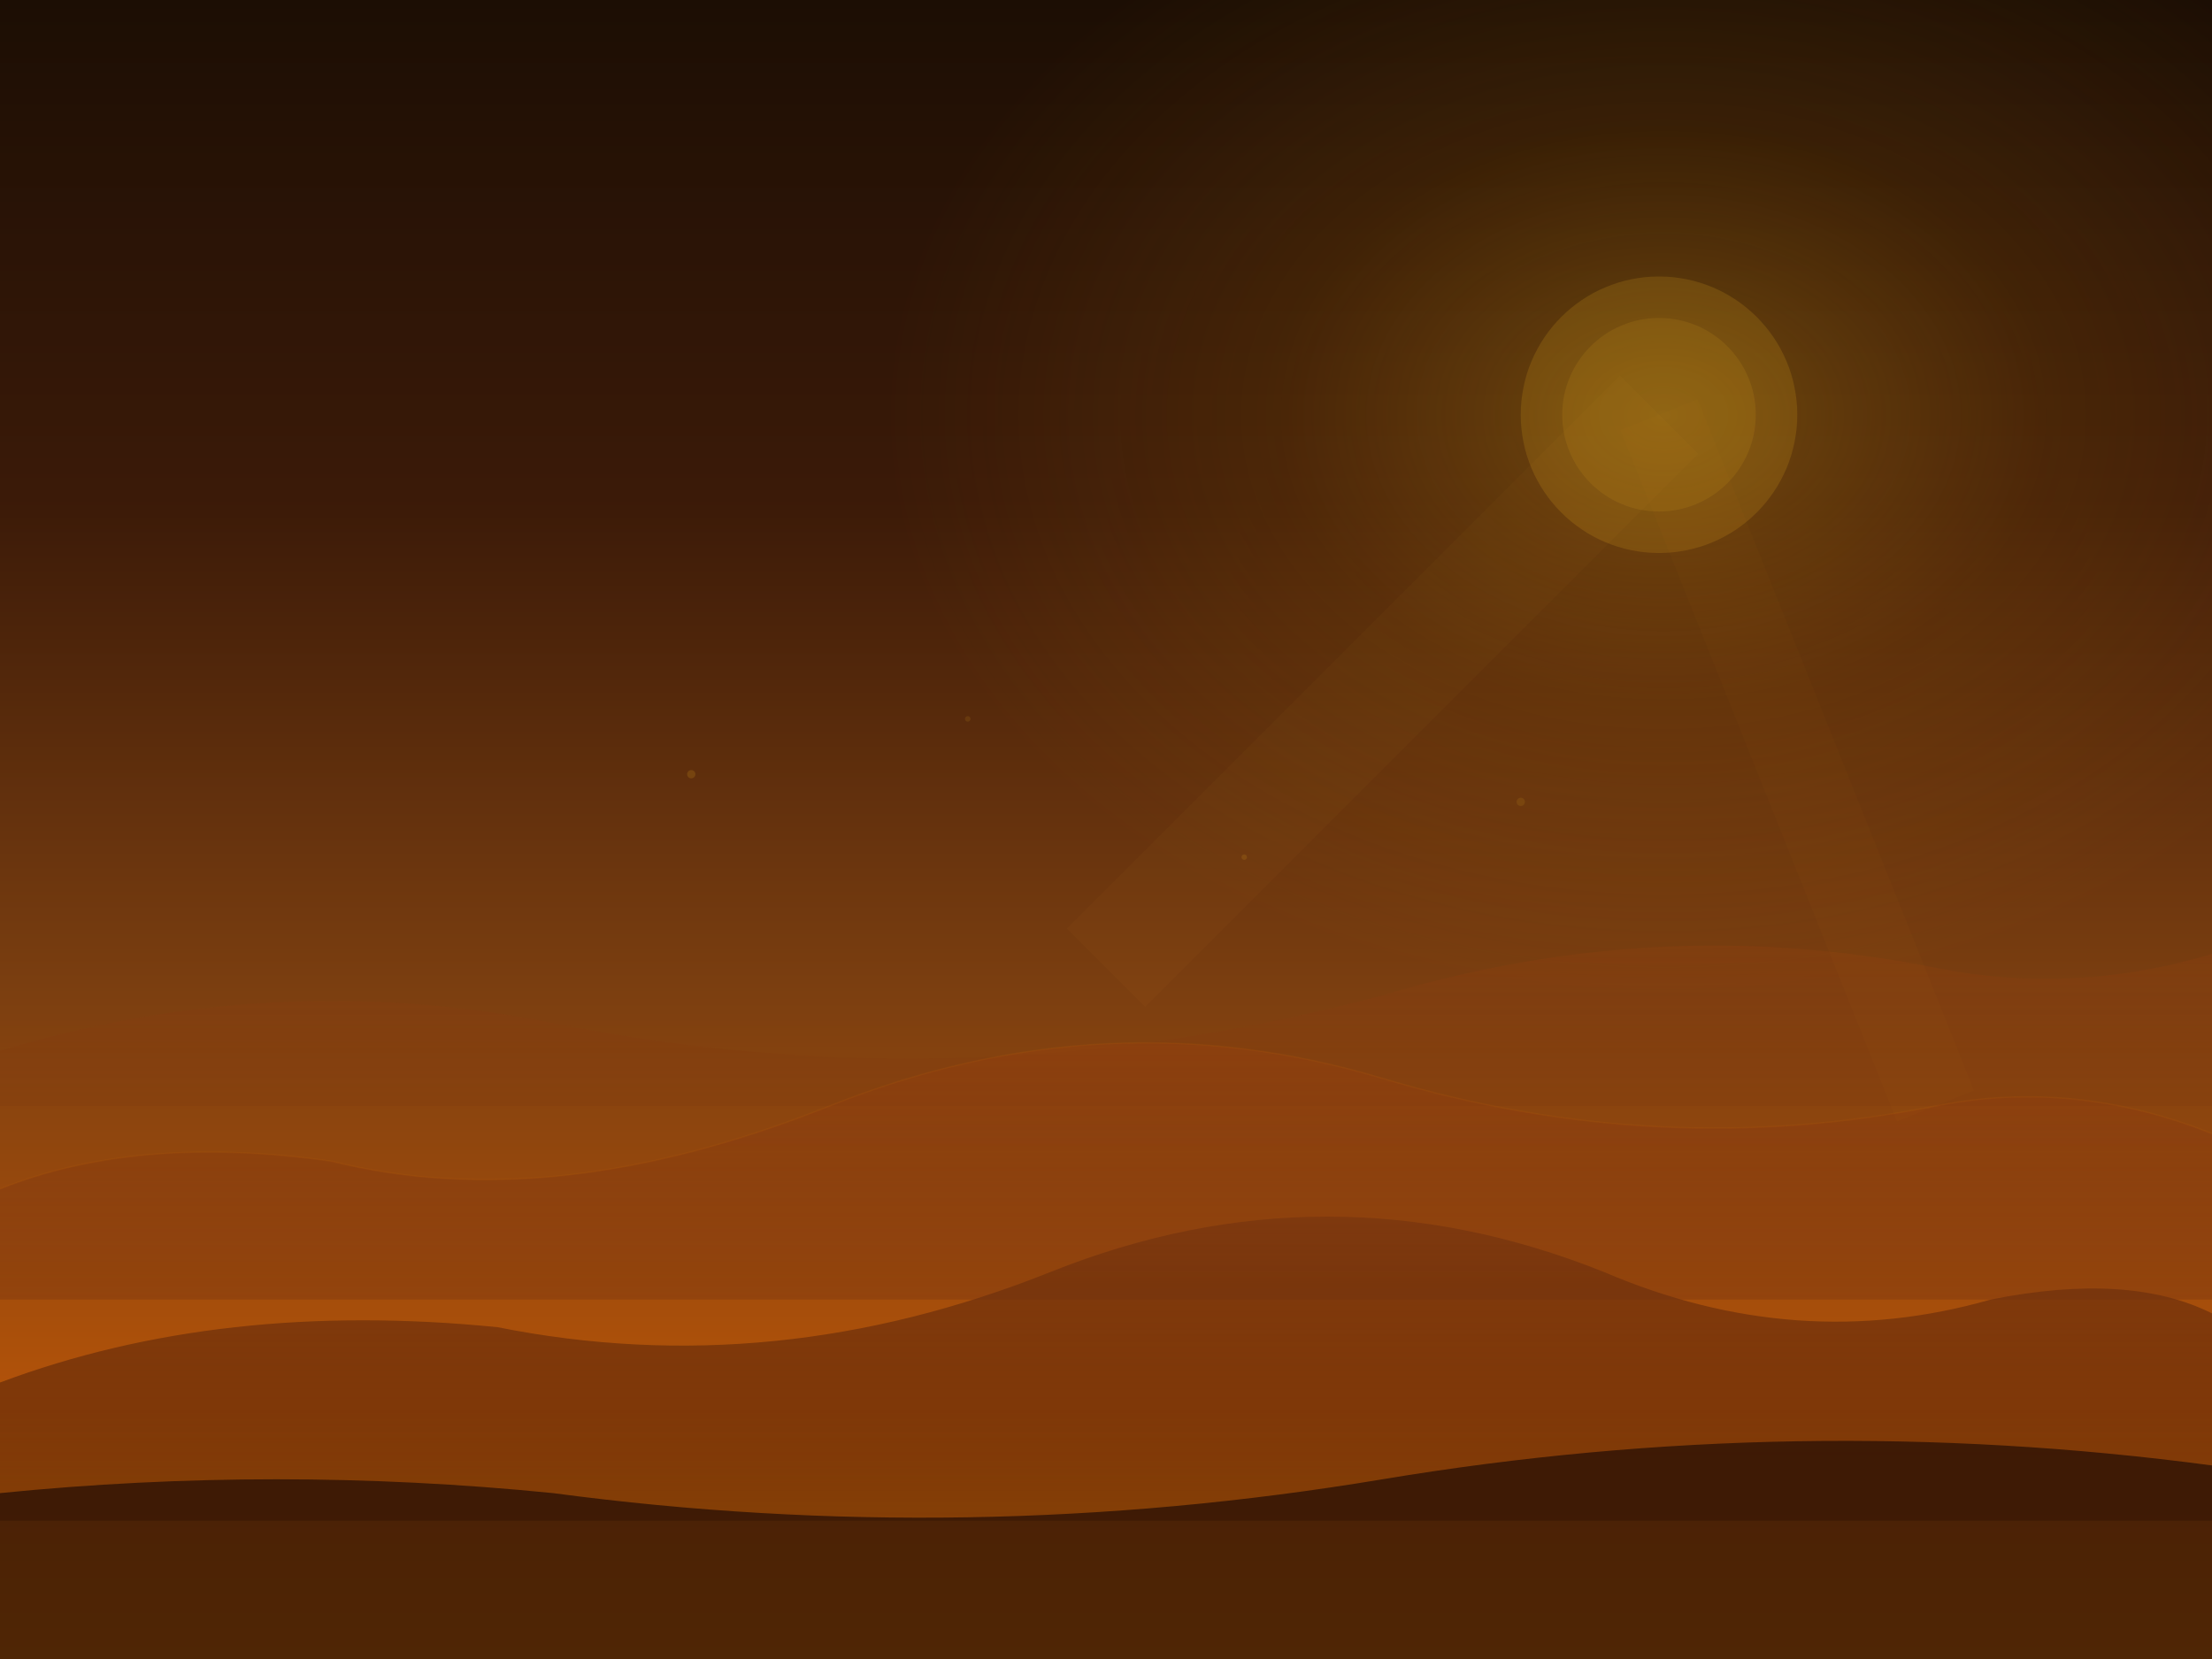
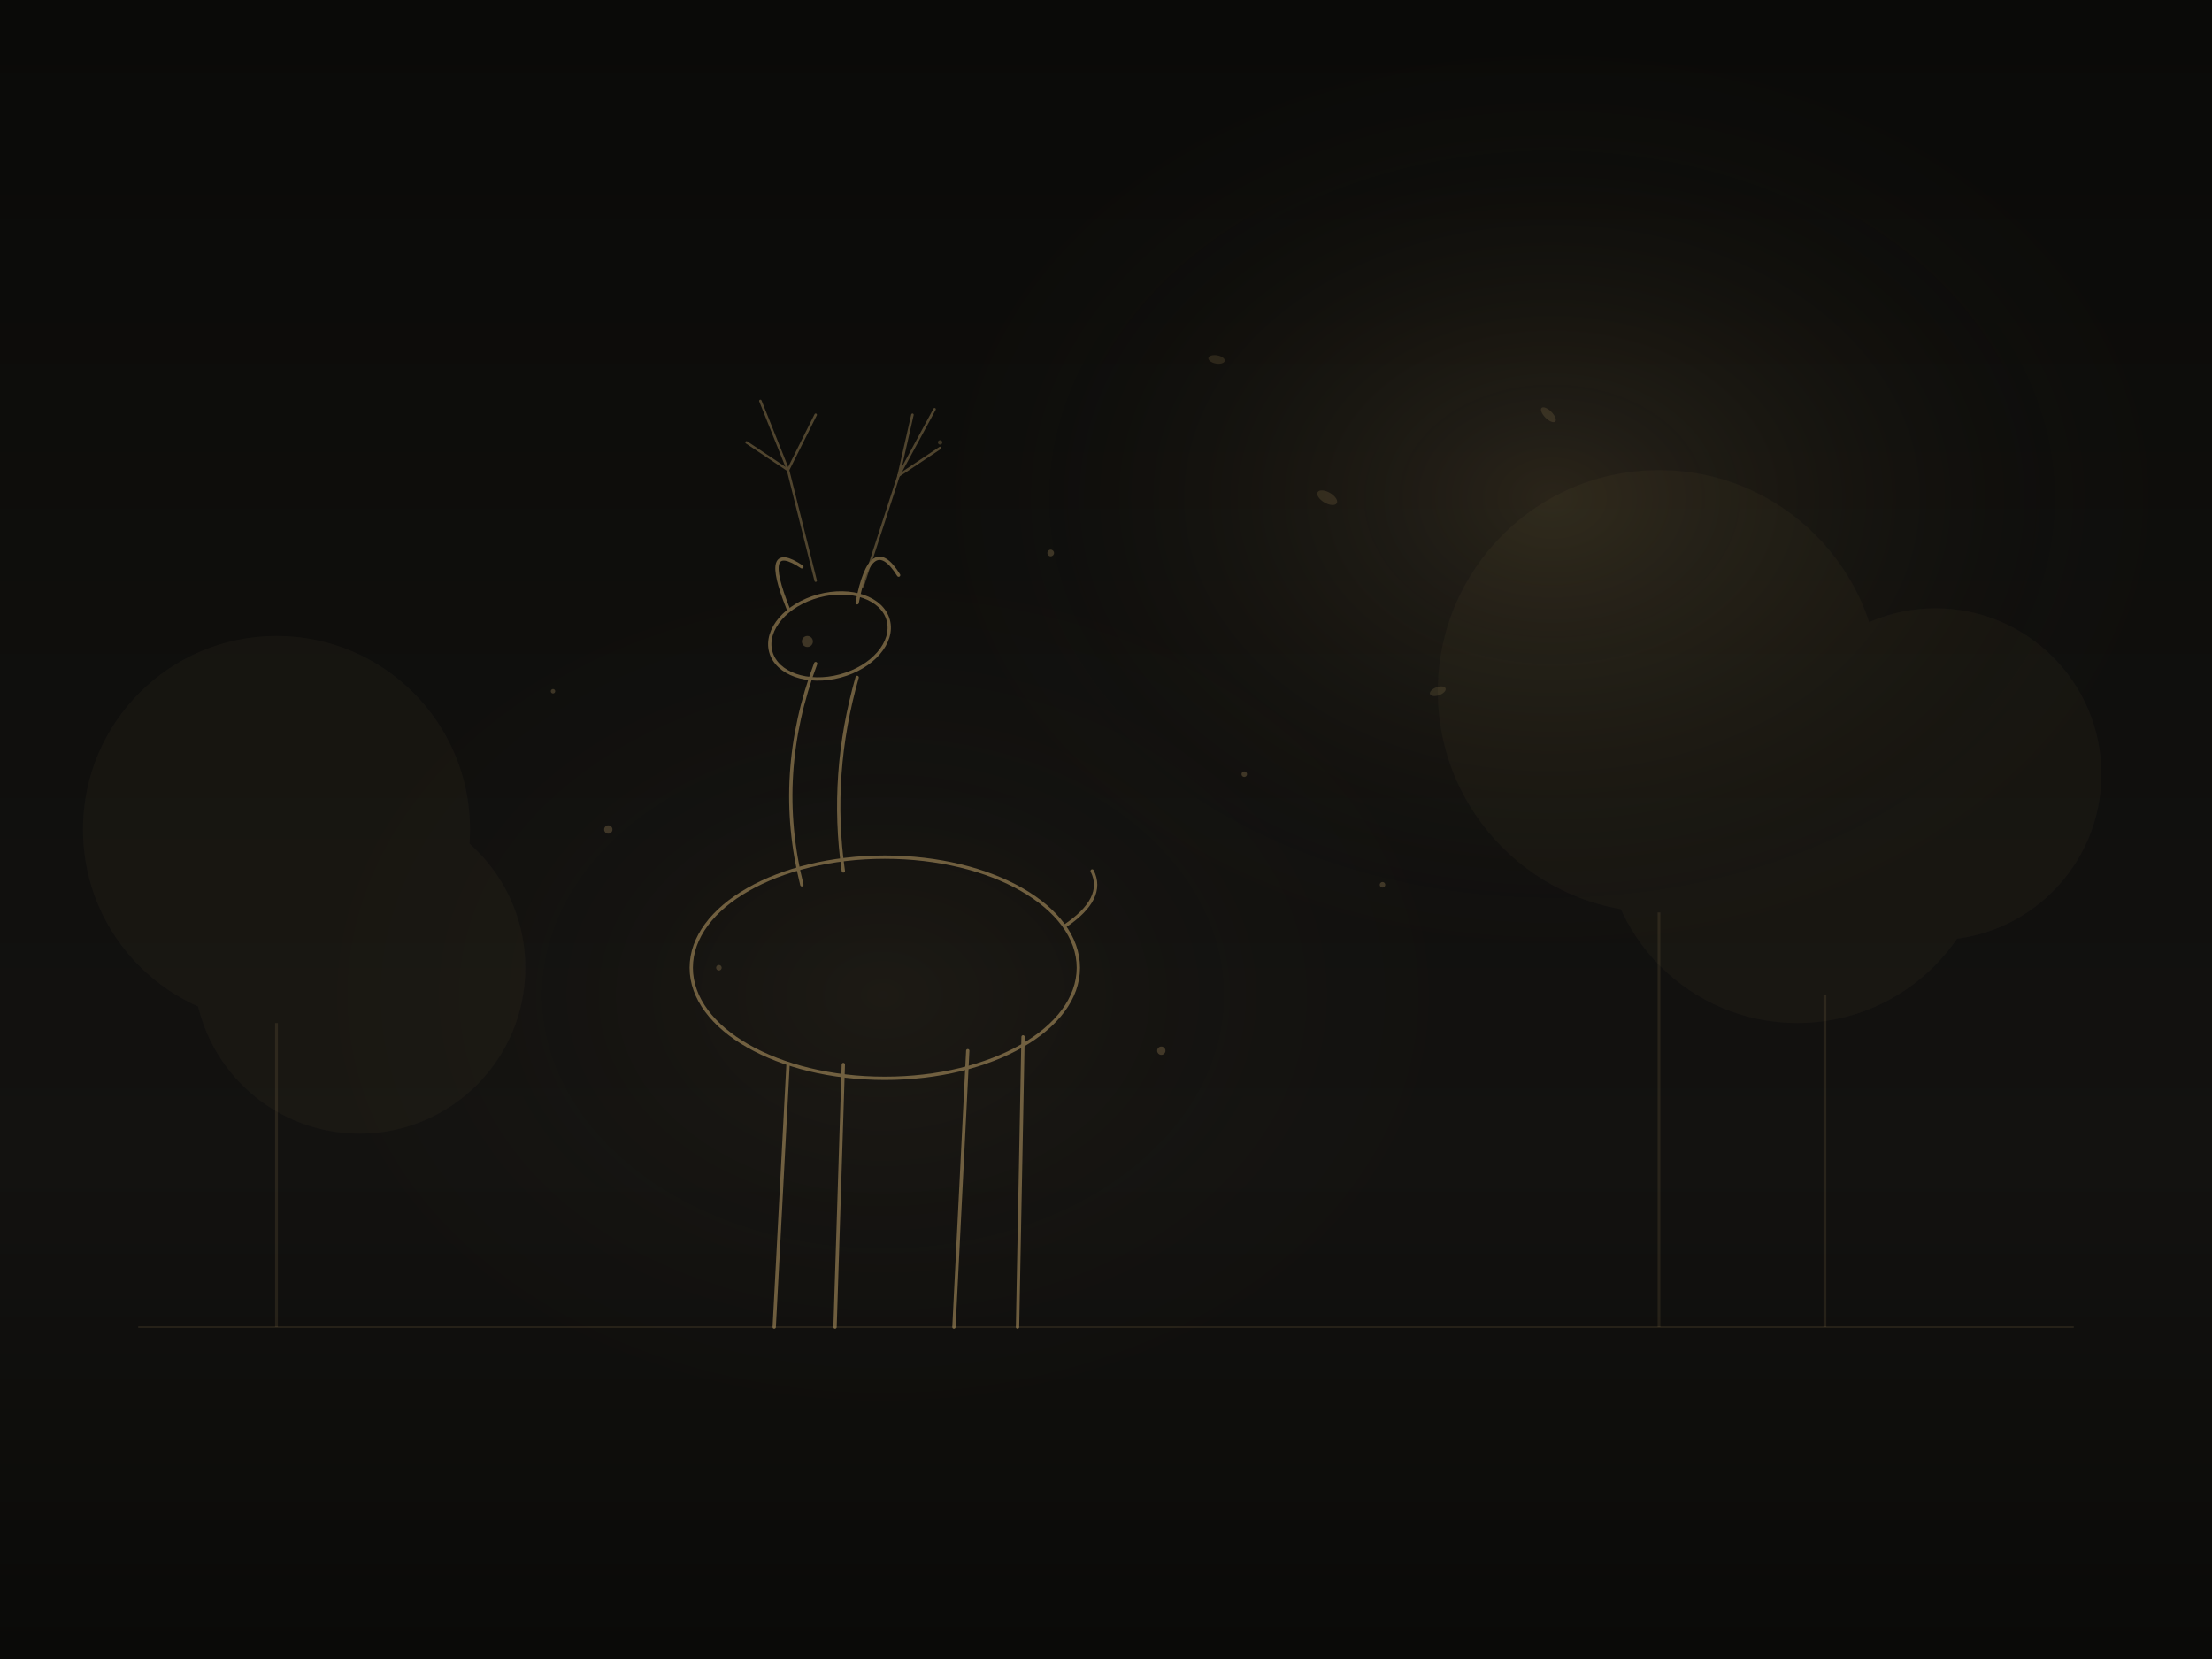
- <svg xmlns="http://www.w3.org/2000/svg" width="800" height="600" viewBox="0 0 800 600">
+ <svg xmlns="http://www.w3.org/2000/svg" viewBox="0 0 800 600" width="800" height="600">
  <defs>
    <linearGradient id="bg" x1="0%" y1="0%" x2="0%" y2="100%">
-       <stop offset="0%" stop-color="#1c0e04" />
-       <stop offset="30%" stop-color="#3b1a08" />
-       <stop offset="60%" stop-color="#7c3f10" />
-       <stop offset="85%" stop-color="#b45309" />
-       <stop offset="100%" stop-color="#d97706" />
+       <stop offset="0%" stop-color="#0a0a08" />
+       <stop offset="70%" stop-color="#131210" />
+       <stop offset="100%" stop-color="#0a0a08" />
    </linearGradient>
-     <radialGradient id="sunglow" cx="75%" cy="25%" r="35%">
-       <stop offset="0%" stop-color="#fbbf24" stop-opacity="0.3" />
-       <stop offset="50%" stop-color="#f59e0b" stop-opacity="0.1" />
-       <stop offset="100%" stop-color="#f59e0b" stop-opacity="0" />
+     <radialGradient id="sunGlow" cx="70%" cy="30%" r="30%">
+       <stop offset="0%" stop-color="#c9a96e" stop-opacity="0.15" />
+       <stop offset="100%" stop-color="#0a0a08" stop-opacity="0" />
    </radialGradient>
-     <linearGradient id="dune1" x1="0%" y1="0%" x2="0%" y2="100%">
-       <stop offset="0%" stop-color="#92400e" stop-opacity="0.6" />
-       <stop offset="100%" stop-color="#78350f" stop-opacity="0.4" />
-     </linearGradient>
-     <linearGradient id="dune2" x1="0%" y1="0%" x2="0%" y2="100%">
-       <stop offset="0%" stop-color="#78350f" stop-opacity="0.7" />
-       <stop offset="100%" stop-color="#451a03" stop-opacity="0.5" />
-     </linearGradient>
+     <radialGradient id="deerGlow" cx="40%" cy="60%" r="30%">
+       <stop offset="0%" stop-color="#c9a96e" stop-opacity="0.06" />
+       <stop offset="100%" stop-color="#0a0a08" stop-opacity="0" />
+     </radialGradient>
  </defs>
  <rect width="800" height="600" fill="url(#bg)" />
-   <rect width="800" height="600" fill="url(#sunglow)" />
-   <circle cx="600" cy="150" r="50" fill="#fbbf24" fill-opacity="0.15" />
-   <circle cx="600" cy="150" r="35" fill="#fbbf24" fill-opacity="0.1" />
-   <path d="M0 380 Q100 350 200 370 Q350 400 500 360 Q600 330 700 350 Q750 360 800 345 L800 400 L0 400 Z" fill="url(#dune1)" fill-opacity="0.5" />
-   <path d="M0 430 Q50 410 120 420 Q200 440 300 400 Q400 360 500 390 Q600 420 700 400 Q750 390 800 410 L800 470 L0 470 Z" fill="url(#dune1)" />
-   <path d="M0 430 Q50 410 120 420 Q200 440 300 400 Q400 360 500 390 Q600 420 700 400 Q750 390 800 410" fill="none" stroke="#d97706" stroke-opacity="0.1" stroke-width="0.5" />
-   <path d="M0 500 Q80 470 180 480 Q280 500 380 460 Q480 420 580 460 Q650 490 720 470 Q770 460 800 475 L800 550 L0 550 Z" fill="url(#dune2)" />
-   <path d="M0 540 Q100 530 200 540 Q350 560 500 535 Q650 510 800 530 L800 600 L0 600 Z" fill="#2d1206" fill-opacity="0.8" />
-   <circle cx="250" cy="280" r="1.5" fill="#fbbf24" fill-opacity="0.15" />
-   <circle cx="450" cy="310" r="1" fill="#fbbf24" fill-opacity="0.12" />
-   <circle cx="350" cy="260" r="1" fill="#fbbf24" fill-opacity="0.1" />
-   <circle cx="550" cy="290" r="1.5" fill="#fbbf24" fill-opacity="0.1" />
-   <line x1="600" y1="150" x2="400" y2="350" stroke="#fbbf24" stroke-opacity="0.03" stroke-width="40" />
-   <line x1="600" y1="150" x2="700" y2="400" stroke="#fbbf24" stroke-opacity="0.02" stroke-width="30" />
+   <rect width="800" height="600" fill="url(#sunGlow)" />
+   <rect width="800" height="600" fill="url(#deerGlow)" />
+   <line x1="50" y1="480" x2="750" y2="480" stroke="#c9a96e" stroke-width="0.5" opacity="0.15" />
+   <g transform="translate(320,250)" stroke="#c9a96e" fill="none" opacity="0.5" stroke-width="1.2" stroke-linecap="round" stroke-linejoin="round">
+     <ellipse cx="0" cy="100" rx="70" ry="40" />
+     <path d="M-30,70 Q-40,30 -25,-10" />
+     <path d="M-15,65 Q-20,30 -10,-5" />
+     <ellipse cx="-20" cy="-20" rx="22" ry="15" transform="rotate(-15,-20,-20)" />
+     <path d="M-35,-30 Q-45,-55 -30,-45" />
+     <path d="M-10,-32 Q-5,-58 5,-42" />
+     <g stroke-width="0.9" opacity="0.7">
+       <path d="M-25,-40 L-35,-80 L-50,-90" />
+       <path d="M-35,-80 L-25,-100" />
+       <path d="M-35,-80 L-45,-105" />
+       <path d="M-8,-38 L5,-78 L20,-88" />
+       <path d="M5,-78 L10,-100" />
+       <path d="M5,-78 L18,-102" />
+     </g>
+     <line x1="-35" y1="135" x2="-40" y2="230" />
+     <line x1="-15" y1="135" x2="-18" y2="230" />
+     <line x1="30" y1="130" x2="25" y2="230" />
+     <line x1="50" y1="125" x2="48" y2="230" />
+     <path d="M65,85 Q80,75 75,65" />
+     <circle cx="-28" cy="-18" r="2" fill="#c9a96e" stroke="none" opacity="0.5" />
+   </g>
+   <g fill="#c9a96e" opacity="0.25">
+     <circle cx="220" cy="300" r="1.5" />
+     <circle cx="450" cy="280" r="1" />
+     <circle cx="380" cy="200" r="1.2" />
+     <circle cx="260" cy="350" r="1" />
+     <circle cx="420" cy="380" r="1.5" />
+     <circle cx="340" cy="160" r="0.8" />
+     <circle cx="500" cy="320" r="1" />
+     <circle cx="200" cy="250" r="0.8" />
+   </g>
+   <g fill="#c9a96e" opacity="0.04">
+     <circle cx="600" cy="250" r="80" />
+     <circle cx="650" cy="300" r="70" />
+     <circle cx="700" cy="280" r="60" />
+     <circle cx="100" cy="300" r="70" />
+     <circle cx="130" cy="350" r="60" />
+   </g>
+   <g stroke="#c9a96e" stroke-width="1" opacity="0.12">
+     <line x1="600" y1="330" x2="600" y2="480" />
+     <line x1="660" y1="360" x2="660" y2="480" />
+     <line x1="100" y1="370" x2="100" y2="480" />
+   </g>
+   <g fill="#c9a96e" opacity="0.15">
+     <ellipse cx="480" cy="180" rx="4" ry="2" transform="rotate(30,480,180)" />
+     <ellipse cx="520" cy="250" rx="3" ry="1.5" transform="rotate(-20,520,250)" />
+     <ellipse cx="560" cy="150" rx="3.5" ry="1.5" transform="rotate(45,560,150)" />
+     <ellipse cx="440" cy="130" rx="3" ry="1.5" transform="rotate(10,440,130)" />
+   </g>
</svg>
